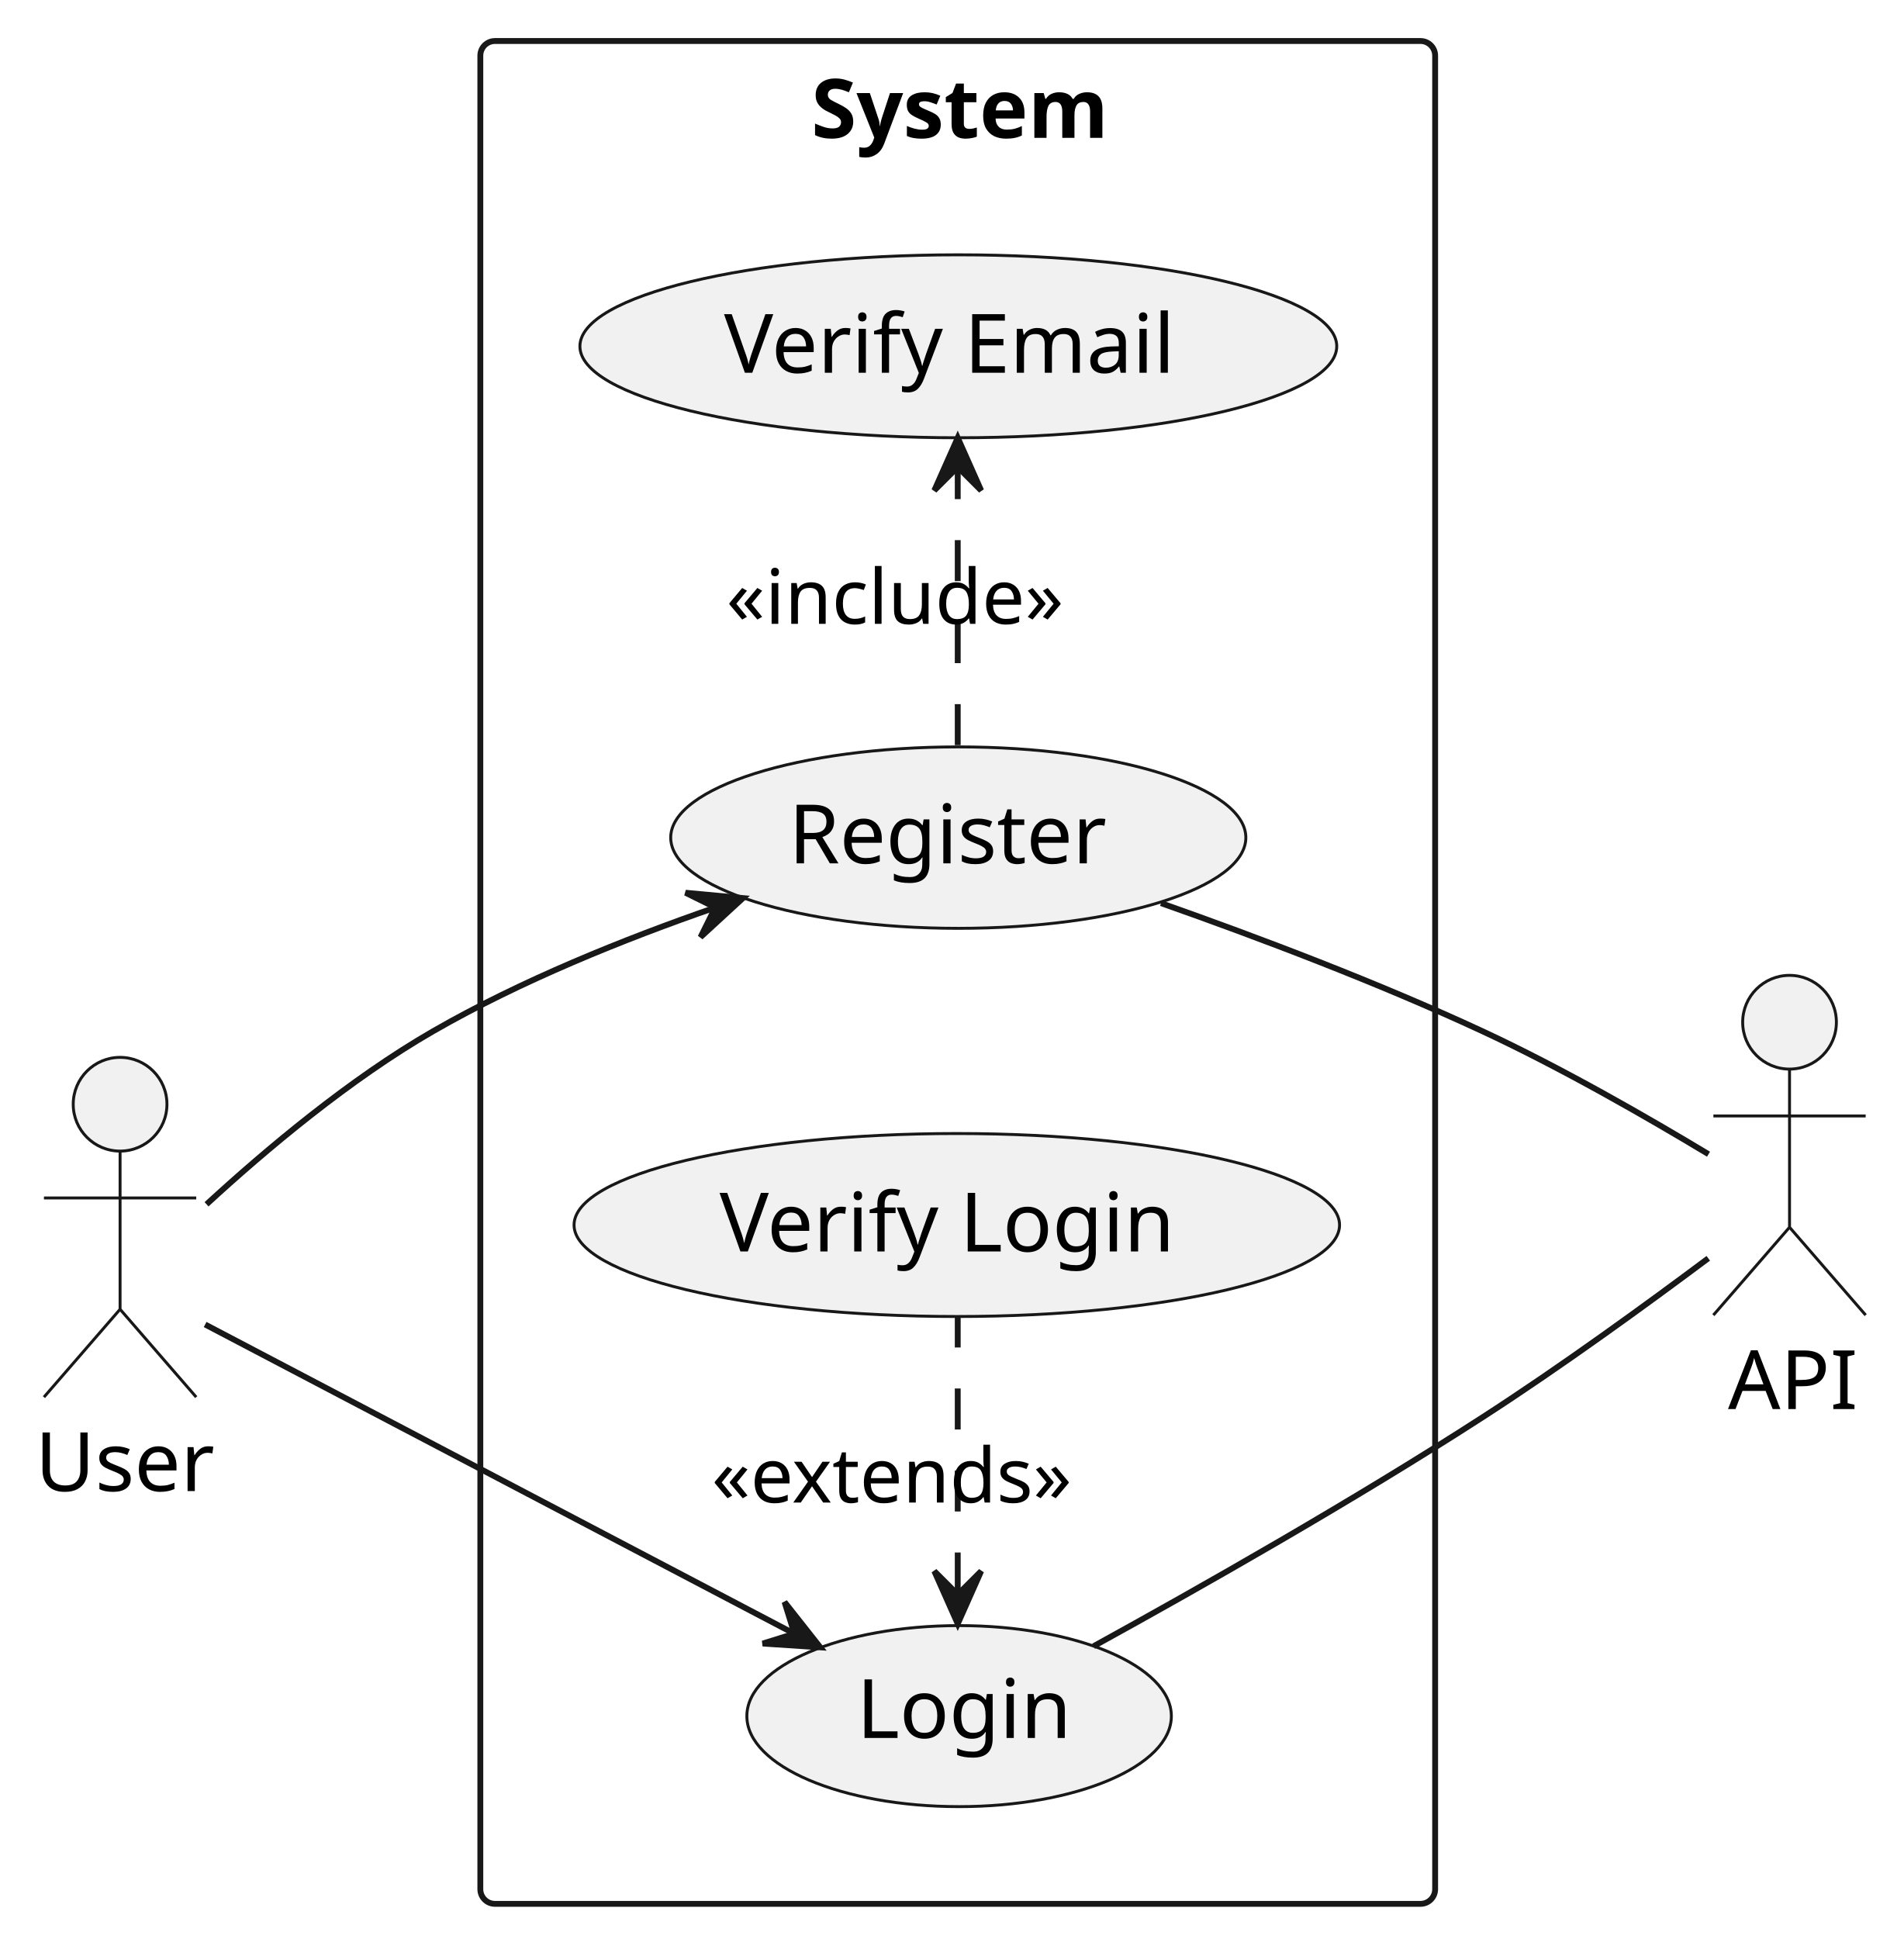
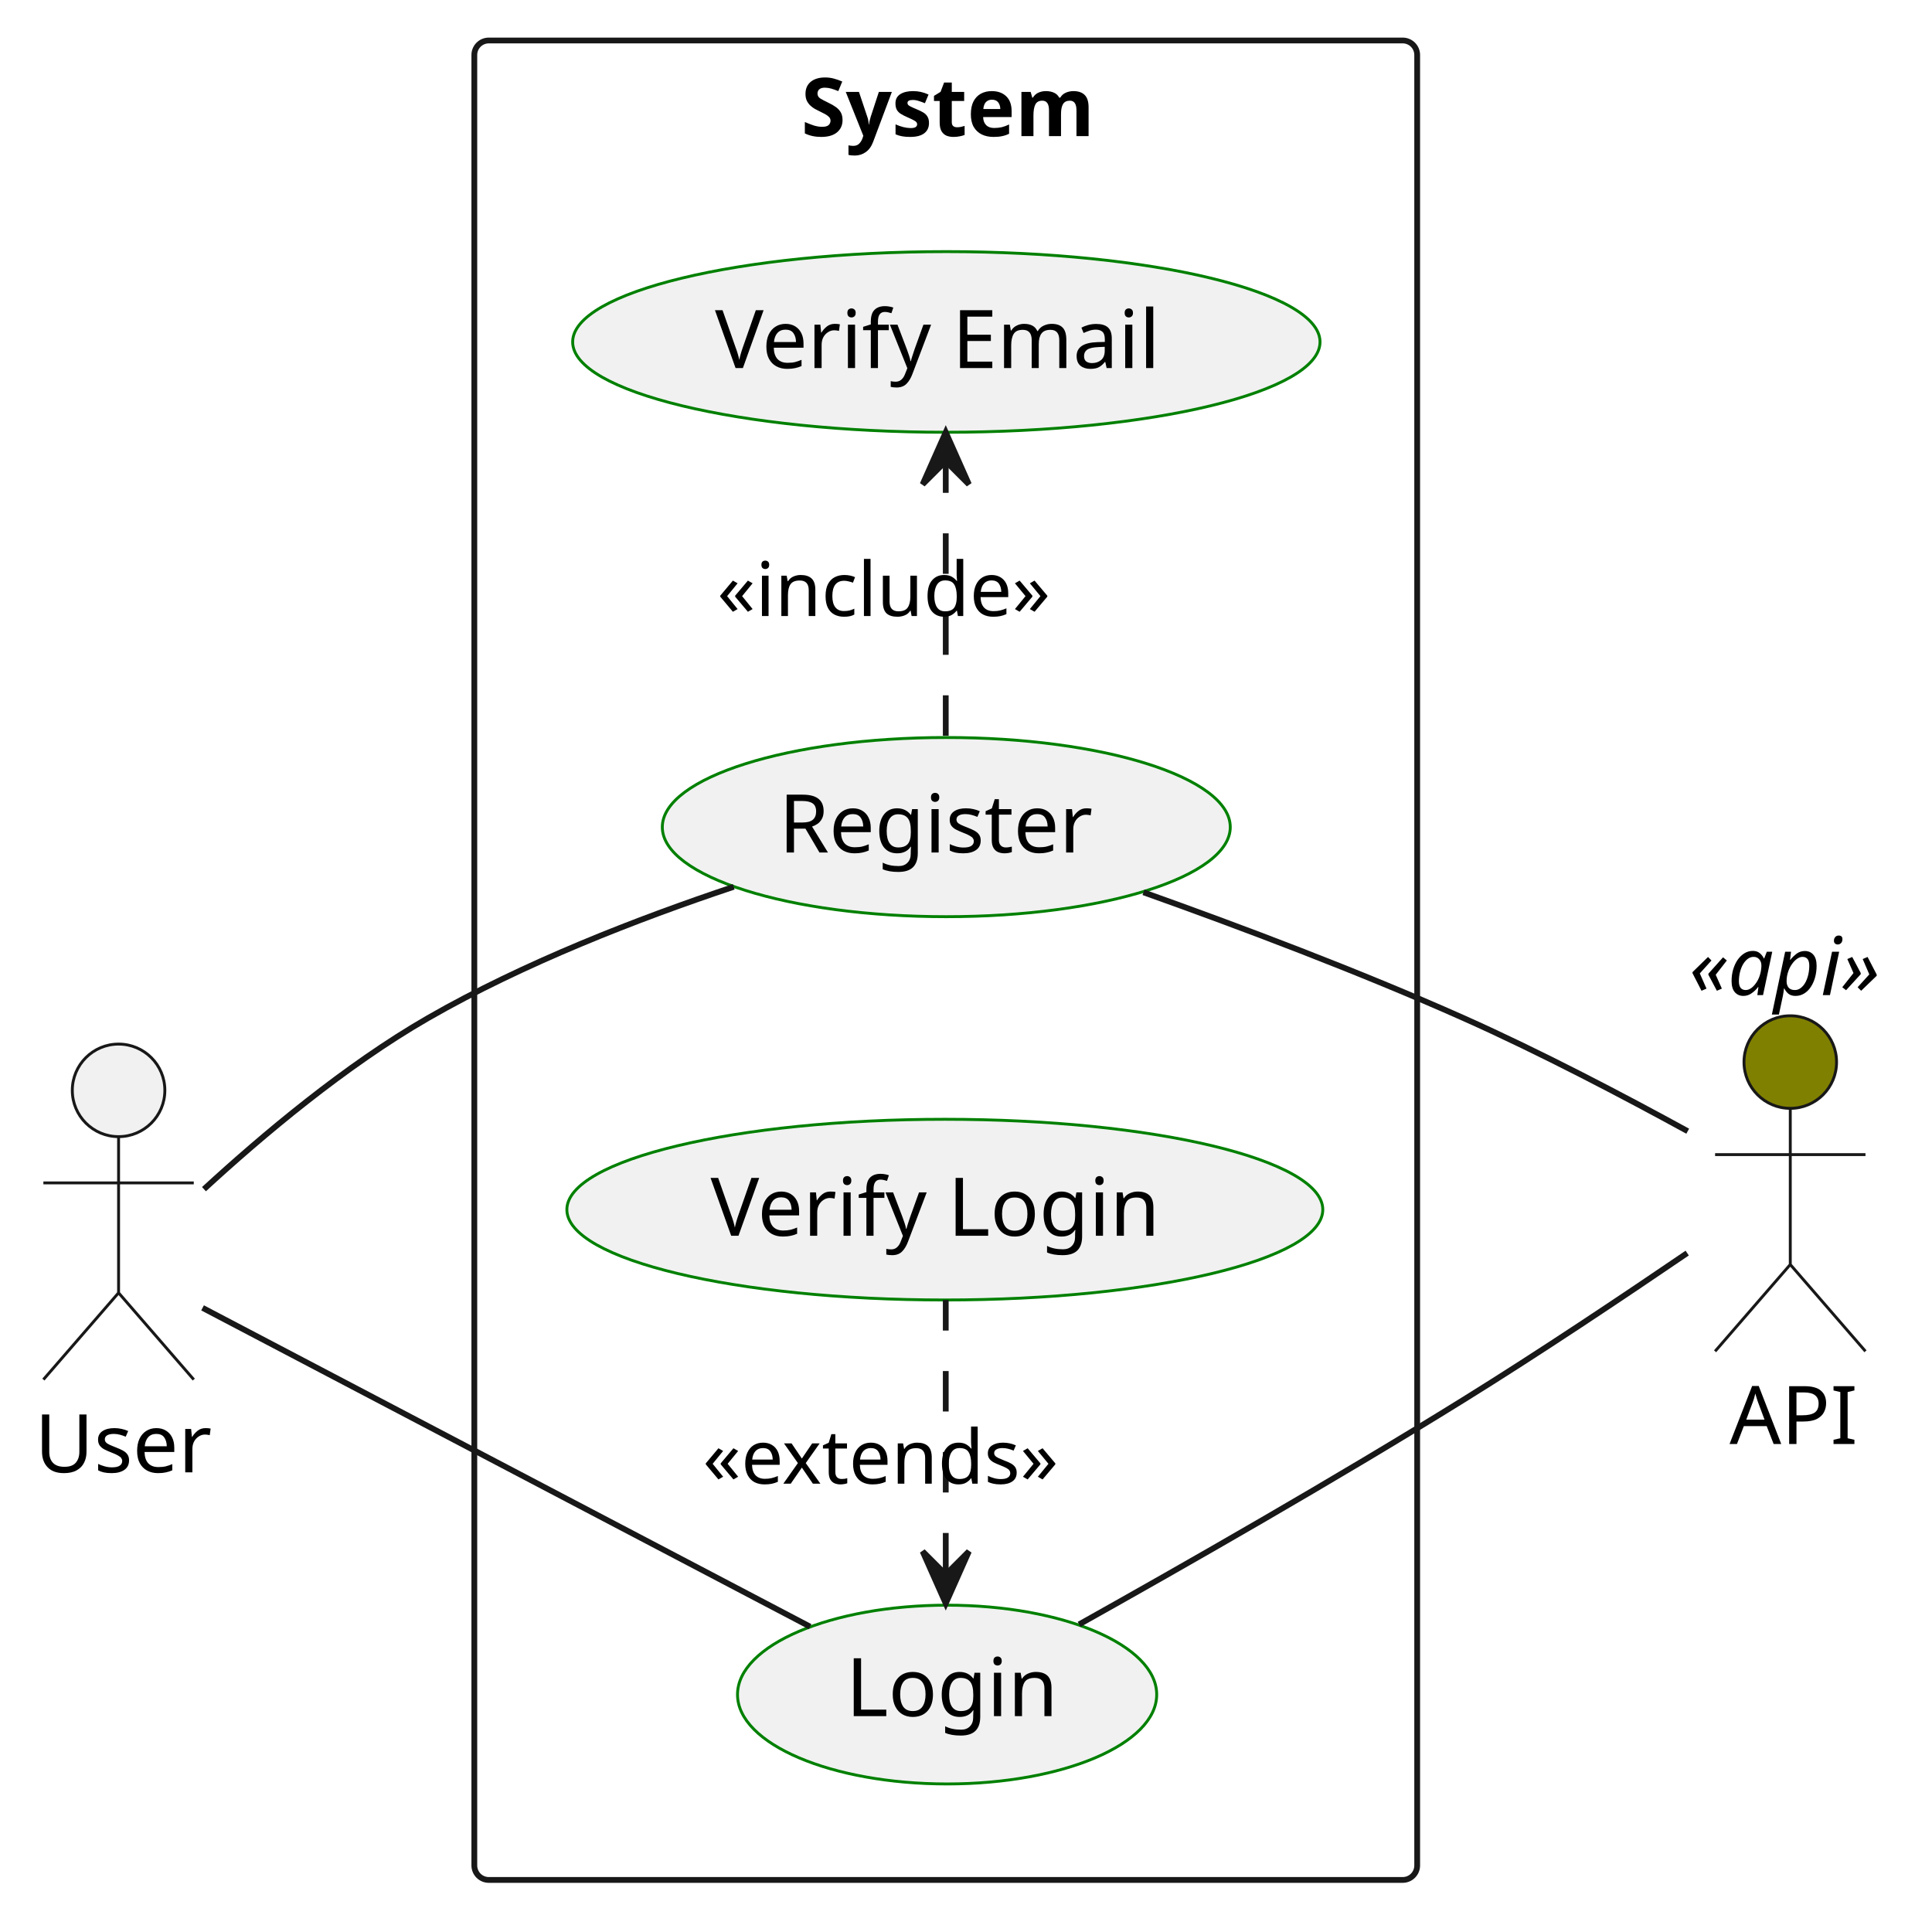
- <svg xmlns="http://www.w3.org/2000/svg" contentStyleType="text/css" height="331px" preserveAspectRatio="none" style="width:325px;height:331px;background:#FFFFFF;" version="1.1" viewBox="0 0 325 331" width="325px" zoomAndPan="magnify">
+ <svg xmlns="http://www.w3.org/2000/svg" contentStyleType="text/css" height="331px" preserveAspectRatio="none" style="width:334px;height:331px;background:#FFFFFF;" version="1.1" viewBox="0 0 334 331" width="334px" zoomAndPan="magnify">
  <defs />
  <g>
    <g id="cluster_System">
      <rect fill="none" height="318" rx="2.5" ry="2.5" style="stroke:#181818;stroke-width:1.0;" width="163" x="82" y="7" />
      <text fill="#000000" font-family="sans-serif" font-size="14" font-weight="bold" lengthAdjust="spacing" textLength="50" x="138.5" y="23.533">System</text>
    </g>
    <g id="elem_u1">
-       <ellipse cx="163.734" cy="292.952" fill="#F1F1F1" rx="36.234" ry="15.452" style="stroke:#181818;stroke-width:0.5;" />
+       <ellipse cx="163.734" cy="292.952" fill="#F1F1F1" rx="36.234" ry="15.452" style="stroke:#008000;stroke-width:0.5;" />
      <text fill="#000000" font-family="sans-serif" font-size="14" lengthAdjust="spacing" textLength="35" x="146.234" y="296.68">Login</text>
    </g>
    <g id="elem_u2">
-       <ellipse cx="163.593" cy="142.987" fill="#F1F1F1" rx="49.093" ry="15.487" style="stroke:#181818;stroke-width:0.5;" />
+       <ellipse cx="163.593" cy="142.987" fill="#F1F1F1" rx="49.093" ry="15.487" style="stroke:#008000;stroke-width:0.5;" />
      <text fill="#000000" font-family="sans-serif" font-size="14" lengthAdjust="spacing" textLength="53" x="134.638" y="147.381">Register</text>
    </g>
    <g id="elem_u3">
-       <ellipse cx="163.602" cy="59.114" fill="#F1F1F1" rx="64.602" ry="15.614" style="stroke:#181818;stroke-width:0.5;" />
+       <ellipse cx="163.602" cy="59.114" fill="#F1F1F1" rx="64.602" ry="15.614" style="stroke:#008000;stroke-width:0.5;" />
      <text fill="#000000" font-family="sans-serif" font-size="14" lengthAdjust="spacing" textLength="74" x="123.602" y="63.63">Verify Email</text>
    </g>
    <g id="elem_u4">
-       <ellipse cx="163.341" cy="209.118" fill="#F1F1F1" rx="65.341" ry="15.618" style="stroke:#181818;stroke-width:0.5;" />
+       <ellipse cx="163.341" cy="209.118" fill="#F1F1F1" rx="65.341" ry="15.618" style="stroke:#008000;stroke-width:0.5;" />
      <text fill="#000000" font-family="sans-serif" font-size="14" lengthAdjust="spacing" textLength="75" x="122.841" y="213.635">Verify Login</text>
    </g>
    <g id="elem_user">
      <ellipse cx="20.5" cy="188.5" fill="#F1F1F1" rx="8" ry="8" style="stroke:#181818;stroke-width:0.5;" />
      <path d="M20.5,196.5 L20.5,223.5 M7.5,204.5 L33.5,204.5 M20.5,223.5 L7.5,238.5 M20.5,223.5 L33.5,238.5 " fill="none" style="stroke:#181818;stroke-width:0.5;" />
      <text fill="#000000" font-family="sans-serif" font-size="14" lengthAdjust="spacing" textLength="29" x="6" y="254.533">User</text>
    </g>
    <g id="elem_api">
-       <ellipse cx="305.5" cy="174.5" fill="#F1F1F1" rx="8" ry="8" style="stroke:#181818;stroke-width:0.5;" />
-       <path d="M305.5,182.5 L305.5,209.5 M292.5,190.5 L318.5,190.5 M305.5,209.5 L292.5,224.5 M305.5,209.5 L318.5,224.5 " fill="none" style="stroke:#181818;stroke-width:0.5;" />
-       <text fill="#000000" font-family="sans-serif" font-size="14" lengthAdjust="spacing" textLength="21" x="295" y="240.533">API</text>
+       <ellipse cx="309.5" cy="183.609" fill="#808000" rx="8" ry="8" style="stroke:#181818;stroke-width:0.5;" />
+       <path d="M309.5,191.609 L309.5,218.609 M296.5,199.609 L322.5,199.609 M309.5,218.609 L296.5,233.609 M309.5,218.609 L322.5,233.609 " fill="none" style="stroke:#181818;stroke-width:0.5;" />
+       <text fill="#000000" font-family="sans-serif" font-size="14" lengthAdjust="spacing" textLength="21" x="299" y="249.643">API</text>
+       <text fill="#000000" font-family="sans-serif" font-size="14" font-style="italic" lengthAdjust="spacing" textLength="35" x="292" y="172.033">«api»</text>
    </g>
    <g id="link_user_u1">
-       <path d="M35.02,226.1 C58.05,238.18 105.31,262.99 135.37,278.76 " fill="none" id="user-to-u1" style="stroke:#181818;stroke-width:1.0;" />
-       <polygon fill="#181818" points="140.04,281.21,133.936,273.481,135.614,278.883,130.213,280.562,140.04,281.21" style="stroke:#181818;stroke-width:1.0;" />
+       <path d="M35.02,226.1 C59.28,238.83 110.44,265.68 140.04,281.21 " fill="none" id="user-u1" style="stroke:#181818;stroke-width:1.0;" />
    </g>
    <g id="link_user_u2">
-       <path d="M35.26,205.58 C45.34,196.31 59.7,184.22 74,176 C88.95,167.41 106.54,160.31 122.09,154.93 " fill="none" id="user-to-u2" style="stroke:#181818;stroke-width:1.0;" />
-       <polygon fill="#181818" points="126.84,153.31,117.034,152.397,122.102,154.908,119.591,159.977,126.84,153.31" style="stroke:#181818;stroke-width:1.0;" />
+       <path d="M35.26,205.58 C45.34,196.31 59.7,184.22 74,176 C90.49,166.52 110.21,158.86 126.84,153.31 " fill="none" id="user-u2" style="stroke:#181818;stroke-width:1.0;" />
    </g>
    <g id="link_u2_u3">
      <path d="M163.5,127.2 C163.5,113.82 163.5,94.55 163.5,79.9 " fill="none" id="u2-to-u3" style="stroke:#181818;stroke-width:1.0;stroke-dasharray:7.0,7.0;" />
      <polygon fill="#181818" points="163.5,74.73,159.5,83.73,163.5,79.73,167.5,83.73,163.5,74.73" style="stroke:#181818;stroke-width:1.0;" />
      <text fill="#000000" font-family="sans-serif" font-size="13" lengthAdjust="spacing" textLength="55" x="124" y="106.495">«include»</text>
    </g>
    <g id="link_u1_u4">
      <path d="M163.5,272.02 C163.5,257.36 163.5,238.08 163.5,224.73 " fill="none" id="u1-backto-u4" style="stroke:#181818;stroke-width:1.0;stroke-dasharray:7.0,7.0;" />
      <polygon fill="#181818" points="163.5,277.2,167.5,268.2,163.5,272.2,159.5,268.2,163.5,277.2" style="stroke:#181818;stroke-width:1.0;" />
      <text fill="#000000" font-family="sans-serif" font-size="13" lengthAdjust="spacing" textLength="60" x="121.5" y="256.495">«extends»</text>
    </g>
    <g id="link_u1_api">
-       <path d="M186.69,281.02 C204.81,271.05 230.95,256.23 253,242 C266.51,233.29 281.36,222.48 291.63,214.8 " fill="none" id="u1-api" style="stroke:#181818;stroke-width:1.0;" />
+       <path d="M186.56,280.82 C204.6,270.72 230.7,255.84 253,242 C266.19,233.82 280.77,224.06 291.68,216.63 " fill="none" id="u1-api" style="stroke:#181818;stroke-width:1.0;" />
    </g>
    <g id="link_u2_api">
-       <path d="M198.2,154.17 C214.94,160.07 235.3,167.78 253,176 C266.59,182.31 281.43,190.86 291.67,197.03 " fill="none" id="u2-api" style="stroke:#181818;stroke-width:1.0;" />
+       <path d="M197.68,154.26 C214.46,160.24 235.03,167.99 253,176 C266.31,181.93 280.89,189.6 291.77,195.56 " fill="none" id="u2-api" style="stroke:#181818;stroke-width:1.0;" />
    </g>
  </g>
</svg>
